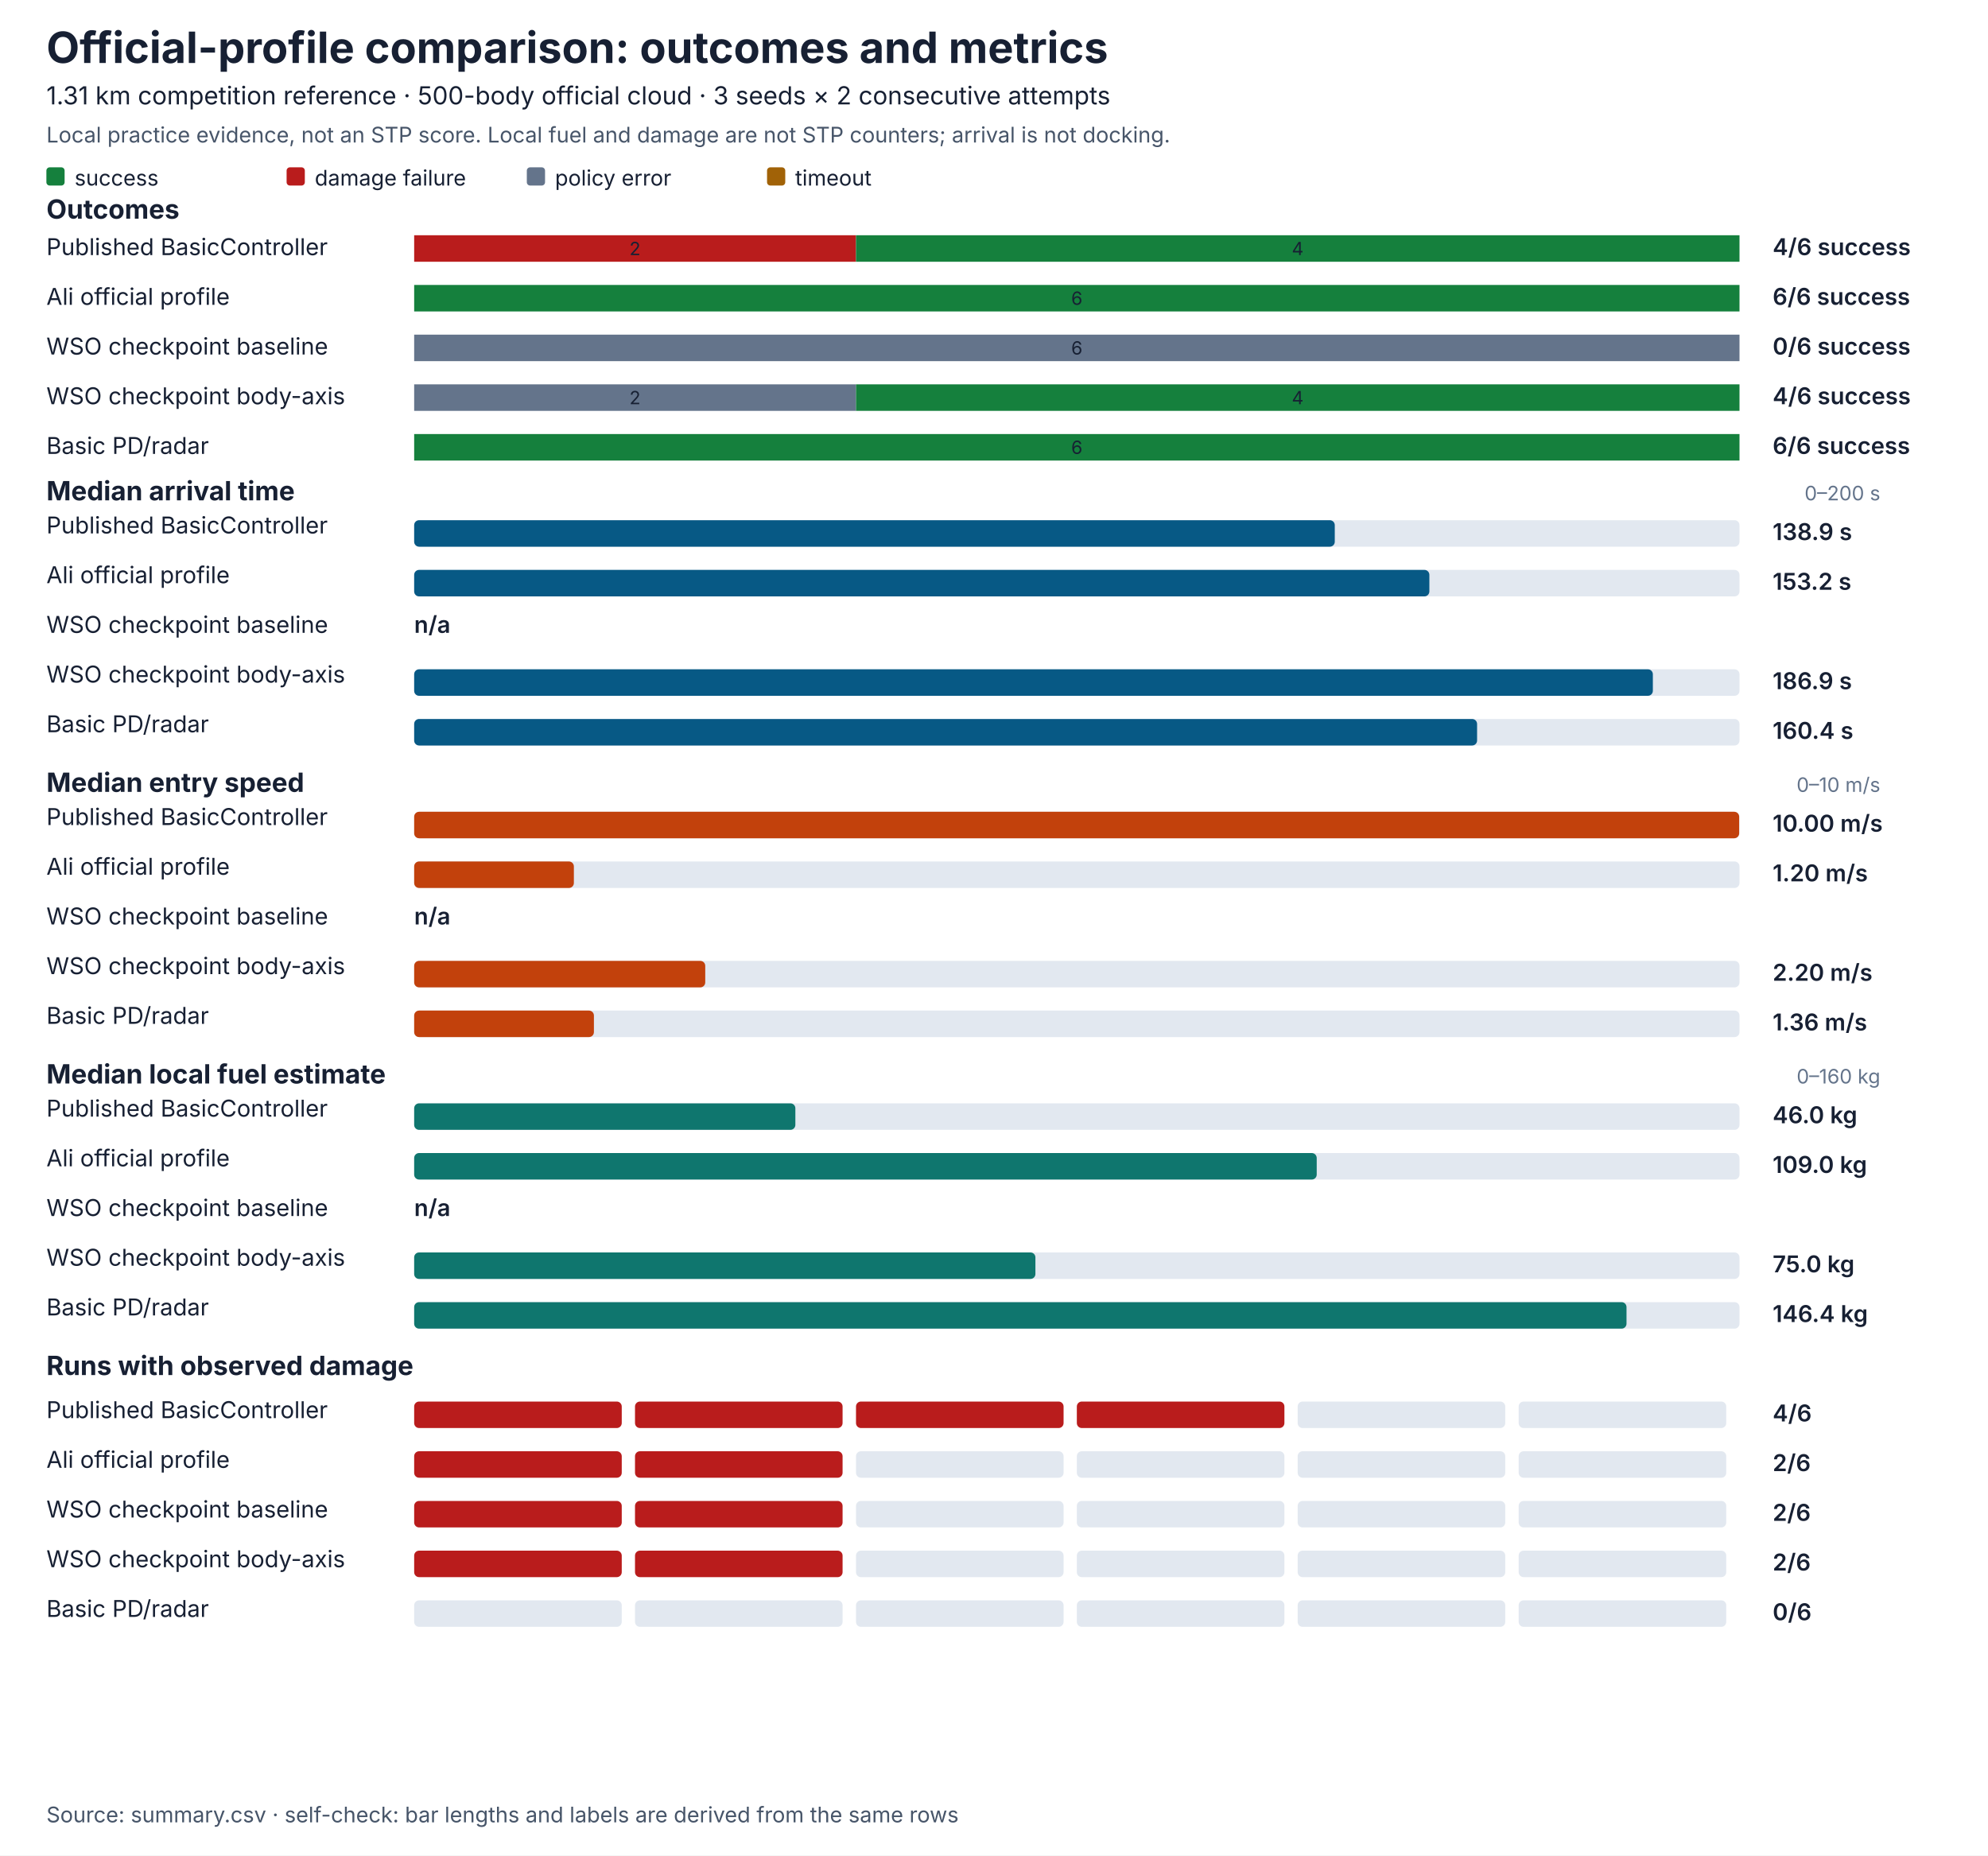
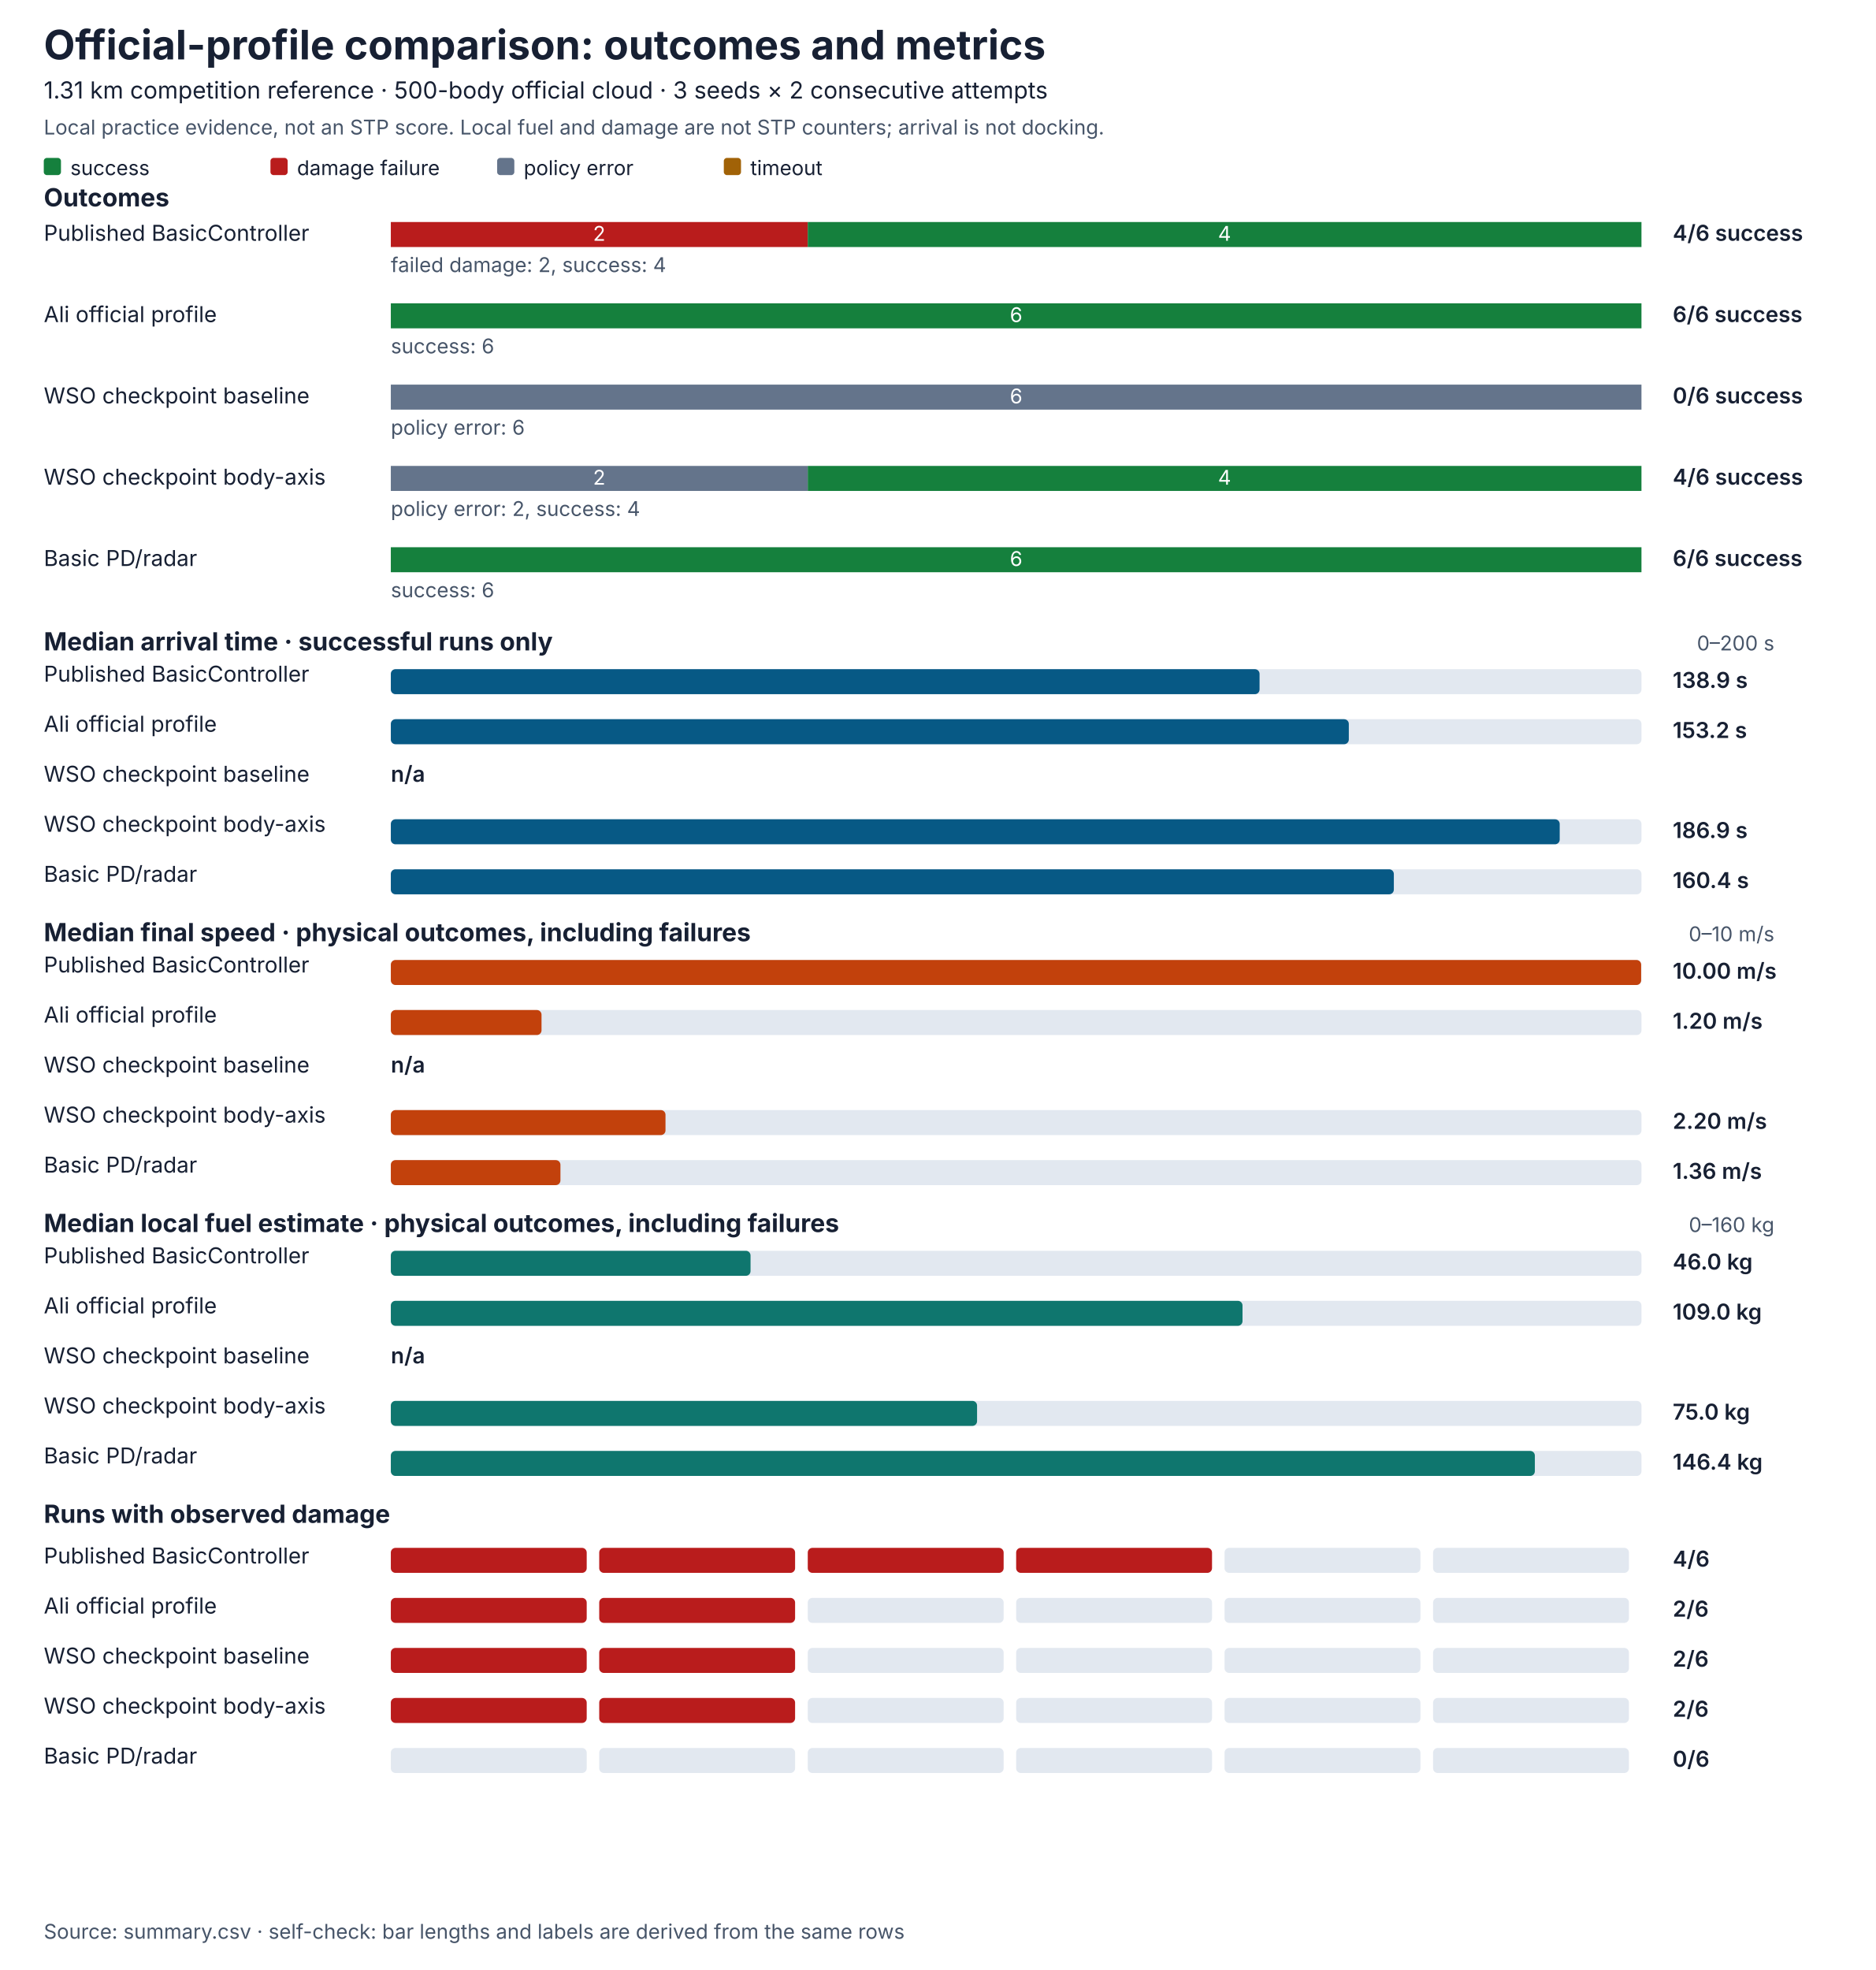
- <svg xmlns="http://www.w3.org/2000/svg" viewBox="0 0 1200 1120" role="img" aria-labelledby="title" aria-describedby="description" data-source-sha256="82dcd0c1be16be6fbd6161a9ca053a88cebf20bbc8e8a204ba317988403cf109">
+ <svg xmlns="http://www.w3.org/2000/svg" viewBox="0 0 1200 1260" role="img" aria-labelledby="title" aria-describedby="description" data-source-sha256="82dcd0c1be16be6fbd6161a9ca053a88cebf20bbc8e8a204ba317988403cf109">
  <rect width="100%" height="100%" fill="#ffffff" />
-   <style>text{font-family:system-ui,-apple-system,'Segoe UI',sans-serif;fill:#172033}.title{font-size:26px;font-weight:650}.sub{font-size:15px}.caveat{font-size:13px;fill:#475569}.panel{font-size:16px;font-weight:650}.row{font-size:14px}.value{font-size:14px;font-weight:600}.tick{font-size:12px;fill:#64748b}</style>
+   <style>text{font-family:system-ui,-apple-system,'Segoe UI',sans-serif;fill:#172033}.title{font-size:26px;font-weight:650}.sub{font-size:15px}.caveat{font-size:13px;fill:#475569}.panel{font-size:16px;font-weight:650}.row{font-size:14px}.value{font-size:14px;font-weight:600}.tick{font-size:13px;fill:#475569}.outcome-count{fill:#fff}text{font-variant-numeric:tabular-nums}</style>
  <text x="28" y="38" class="title">Official-profile comparison: outcomes and metrics</text>
  <text x="28" y="63" class="sub">1.31 km competition reference · 500-body official cloud · 3 seeds × 2 consecutive attempts</text>
  <text x="28" y="86" class="caveat">Local practice evidence, not an STP score. Local fuel and damage are not STP counters; arrival is not docking.</text>
  <rect x="28.0" y="101.0" width="11" height="11" rx="2" fill="#15803d" />
  <text x="45.0" y="112.0" font-size="13">success</text>
  <rect x="173.0" y="101.0" width="11" height="11" rx="2" fill="#b91c1c" />
  <text x="190.0" y="112.0" font-size="13">damage failure</text>
  <rect x="318.0" y="101.0" width="11" height="11" rx="2" fill="#64748b" />
  <text x="335.0" y="112.0" font-size="13">policy error</text>
  <rect x="463.0" y="101.0" width="11" height="11" rx="2" fill="#a16207" />
  <text x="480.0" y="112.0" font-size="13">timeout</text>
  <text x="28.0" y="132.0" class="panel">Outcomes</text>
  <text x="28.0" y="154.0" class="row">Published BasicController</text>
  <rect x="250.0" y="142.0" width="266.7" height="16" fill="#b91c1c" />
-   <text x="383.3" y="154.0" text-anchor="middle" fill="white" font-size="11">2</text>
+   <text x="383.3" y="154.0" text-anchor="middle" class="outcome-count" font-size="13">2</text>
  <rect x="516.7" y="142.0" width="533.3" height="16" fill="#15803d" />
-   <text x="783.3" y="154.0" text-anchor="middle" fill="white" font-size="11">4</text>
+   <text x="783.3" y="154.0" text-anchor="middle" class="outcome-count" font-size="13">4</text>
  <text x="1070.0" y="154.0" class="value">4/6 success</text>
-   <text x="28.0" y="184.0" class="row">Ali official profile</text>
-   <rect x="250.0" y="172.0" width="800.0" height="16" fill="#15803d" />
-   <text x="650.0" y="184.0" text-anchor="middle" fill="white" font-size="11">6</text>
-   <text x="1070.0" y="184.0" class="value">6/6 success</text>
-   <text x="28.0" y="214.0" class="row">WSO checkpoint baseline</text>
-   <rect x="250.0" y="202.0" width="800.0" height="16" fill="#64748b" />
-   <text x="650.0" y="214.0" text-anchor="middle" fill="white" font-size="11">6</text>
-   <text x="1070.0" y="214.0" class="value">0/6 success</text>
-   <text x="28.0" y="244.0" class="row">WSO checkpoint body-axis</text>
-   <rect x="250.0" y="232.0" width="266.7" height="16" fill="#64748b" />
-   <text x="383.3" y="244.0" text-anchor="middle" fill="white" font-size="11">2</text>
-   <rect x="516.7" y="232.0" width="533.3" height="16" fill="#15803d" />
-   <text x="783.3" y="244.0" text-anchor="middle" fill="white" font-size="11">4</text>
-   <text x="1070.0" y="244.0" class="value">4/6 success</text>
-   <text x="28.0" y="274.0" class="row">Basic PD/radar</text>
-   <rect x="250.0" y="262.0" width="800.0" height="16" fill="#15803d" />
-   <text x="650.0" y="274.0" text-anchor="middle" fill="white" font-size="11">6</text>
-   <text x="1070.0" y="274.0" class="value">6/6 success</text>
-   <text x="28.0" y="302.0" class="panel">Median arrival time</text>
-   <text x="1135.0" y="302.0" class="tick" text-anchor="end">0–200 s</text>
-   <text x="28.0" y="322.0" class="row">Published BasicController</text>
-   <rect x="250.0" y="314.0" width="800.0" height="16.0" rx="3" fill="#e2e8f0" />
-   <rect x="250.0" y="314.0" width="555.7" height="16.0" rx="3" fill="#075985" />
-   <text x="1070.0" y="326.0" class="value">138.9 s</text>
-   <text x="28.0" y="352.0" class="row">Ali official profile</text>
-   <rect x="250.0" y="344.0" width="800.0" height="16.0" rx="3" fill="#e2e8f0" />
-   <rect x="250.0" y="344.0" width="612.8" height="16.0" rx="3" fill="#075985" />
-   <text x="1070.0" y="356.0" class="value">153.2 s</text>
-   <text x="28.0" y="382.0" class="row">WSO checkpoint baseline</text>
-   <text x="250.0" y="382.0" class="value" fill="#64748b">n/a</text>
-   <text x="28.0" y="412.0" class="row">WSO checkpoint body-axis</text>
-   <rect x="250.0" y="404.0" width="800.0" height="16.0" rx="3" fill="#e2e8f0" />
-   <rect x="250.0" y="404.0" width="747.7" height="16.0" rx="3" fill="#075985" />
-   <text x="1070.0" y="416.0" class="value">186.9 s</text>
-   <text x="28.0" y="442.0" class="row">Basic PD/radar</text>
-   <rect x="250.0" y="434.0" width="800.0" height="16.0" rx="3" fill="#e2e8f0" />
-   <rect x="250.0" y="434.0" width="641.6" height="16.0" rx="3" fill="#075985" />
-   <text x="1070.0" y="446.0" class="value">160.4 s</text>
-   <text x="28.0" y="478.0" class="panel">Median entry speed</text>
-   <text x="1135.0" y="478.0" class="tick" text-anchor="end">0–10 m/s</text>
-   <text x="28.0" y="498.0" class="row">Published BasicController</text>
-   <rect x="250.0" y="490.0" width="800.0" height="16.0" rx="3" fill="#e2e8f0" />
-   <rect x="250.0" y="490.0" width="799.8" height="16.0" rx="3" fill="#c2410c" />
-   <text x="1070.0" y="502.0" class="value">10.00 m/s</text>
-   <text x="28.0" y="528.0" class="row">Ali official profile</text>
-   <rect x="250.0" y="520.0" width="800.0" height="16.0" rx="3" fill="#e2e8f0" />
-   <rect x="250.0" y="520.0" width="96.4" height="16.0" rx="3" fill="#c2410c" />
-   <text x="1070.0" y="532.0" class="value">1.20 m/s</text>
-   <text x="28.0" y="558.0" class="row">WSO checkpoint baseline</text>
-   <text x="250.0" y="558.0" class="value" fill="#64748b">n/a</text>
-   <text x="28.0" y="588.0" class="row">WSO checkpoint body-axis</text>
-   <rect x="250.0" y="580.0" width="800.0" height="16.0" rx="3" fill="#e2e8f0" />
-   <rect x="250.0" y="580.0" width="175.7" height="16.0" rx="3" fill="#c2410c" />
-   <text x="1070.0" y="592.0" class="value">2.20 m/s</text>
-   <text x="28.0" y="618.0" class="row">Basic PD/radar</text>
-   <rect x="250.0" y="610.0" width="800.0" height="16.0" rx="3" fill="#e2e8f0" />
-   <rect x="250.0" y="610.0" width="108.5" height="16.0" rx="3" fill="#c2410c" />
-   <text x="1070.0" y="622.0" class="value">1.36 m/s</text>
-   <text x="28.0" y="654.0" class="panel">Median local fuel estimate</text>
-   <text x="1135.0" y="654.0" class="tick" text-anchor="end">0–160 kg</text>
-   <text x="28.0" y="674.0" class="row">Published BasicController</text>
-   <rect x="250.0" y="666.0" width="800.0" height="16.0" rx="3" fill="#e2e8f0" />
-   <rect x="250.0" y="666.0" width="230.1" height="16.0" rx="3" fill="#0f766e" />
-   <text x="1070.0" y="678.0" class="value">46.0 kg</text>
-   <text x="28.0" y="704.0" class="row">Ali official profile</text>
-   <rect x="250.0" y="696.0" width="800.0" height="16.0" rx="3" fill="#e2e8f0" />
-   <rect x="250.0" y="696.0" width="544.8" height="16.0" rx="3" fill="#0f766e" />
-   <text x="1070.0" y="708.0" class="value">109.0 kg</text>
-   <text x="28.0" y="734.0" class="row">WSO checkpoint baseline</text>
-   <text x="250.0" y="734.0" class="value" fill="#64748b">n/a</text>
-   <text x="28.0" y="764.0" class="row">WSO checkpoint body-axis</text>
-   <rect x="250.0" y="756.0" width="800.0" height="16.0" rx="3" fill="#e2e8f0" />
-   <rect x="250.0" y="756.0" width="375.0" height="16.0" rx="3" fill="#0f766e" />
-   <text x="1070.0" y="768.0" class="value">75.0 kg</text>
-   <text x="28.0" y="794.0" class="row">Basic PD/radar</text>
-   <rect x="250.0" y="786.0" width="800.0" height="16.0" rx="3" fill="#e2e8f0" />
-   <rect x="250.0" y="786.0" width="731.8" height="16.0" rx="3" fill="#0f766e" />
-   <text x="1070.0" y="798.0" class="value">146.4 kg</text>
-   <text x="28.0" y="830.0" class="panel">Runs with observed damage</text>
-   <text x="28.0" y="856.0" class="row">Published BasicController</text>
-   <rect x="250.0" y="846.0" width="125.3" height="16" rx="3" fill="#b91c1c" />
-   <rect x="383.3" y="846.0" width="125.3" height="16" rx="3" fill="#b91c1c" />
-   <rect x="516.7" y="846.0" width="125.3" height="16" rx="3" fill="#b91c1c" />
-   <rect x="650.0" y="846.0" width="125.3" height="16" rx="3" fill="#b91c1c" />
-   <rect x="783.3" y="846.0" width="125.3" height="16" rx="3" fill="#e2e8f0" />
-   <rect x="916.7" y="846.0" width="125.3" height="16" rx="3" fill="#e2e8f0" />
-   <text x="1070.0" y="858.0" class="value">4/6</text>
-   <text x="28.0" y="886.0" class="row">Ali official profile</text>
-   <rect x="250.0" y="876.0" width="125.3" height="16" rx="3" fill="#b91c1c" />
-   <rect x="383.3" y="876.0" width="125.3" height="16" rx="3" fill="#b91c1c" />
-   <rect x="516.7" y="876.0" width="125.3" height="16" rx="3" fill="#e2e8f0" />
-   <rect x="650.0" y="876.0" width="125.3" height="16" rx="3" fill="#e2e8f0" />
-   <rect x="783.3" y="876.0" width="125.3" height="16" rx="3" fill="#e2e8f0" />
-   <rect x="916.7" y="876.0" width="125.3" height="16" rx="3" fill="#e2e8f0" />
-   <text x="1070.0" y="888.0" class="value">2/6</text>
-   <text x="28.0" y="916.0" class="row">WSO checkpoint baseline</text>
-   <rect x="250.0" y="906.0" width="125.3" height="16" rx="3" fill="#b91c1c" />
-   <rect x="383.3" y="906.0" width="125.3" height="16" rx="3" fill="#b91c1c" />
-   <rect x="516.7" y="906.0" width="125.3" height="16" rx="3" fill="#e2e8f0" />
-   <rect x="650.0" y="906.0" width="125.3" height="16" rx="3" fill="#e2e8f0" />
-   <rect x="783.3" y="906.0" width="125.3" height="16" rx="3" fill="#e2e8f0" />
-   <rect x="916.7" y="906.0" width="125.3" height="16" rx="3" fill="#e2e8f0" />
-   <text x="1070.0" y="918.0" class="value">2/6</text>
-   <text x="28.0" y="946.0" class="row">WSO checkpoint body-axis</text>
-   <rect x="250.0" y="936.0" width="125.3" height="16" rx="3" fill="#b91c1c" />
-   <rect x="383.3" y="936.0" width="125.3" height="16" rx="3" fill="#b91c1c" />
-   <rect x="516.7" y="936.0" width="125.3" height="16" rx="3" fill="#e2e8f0" />
-   <rect x="650.0" y="936.0" width="125.3" height="16" rx="3" fill="#e2e8f0" />
-   <rect x="783.3" y="936.0" width="125.3" height="16" rx="3" fill="#e2e8f0" />
-   <rect x="916.7" y="936.0" width="125.3" height="16" rx="3" fill="#e2e8f0" />
-   <text x="1070.0" y="948.0" class="value">2/6</text>
-   <text x="28.0" y="976.0" class="row">Basic PD/radar</text>
-   <rect x="250.0" y="966.0" width="125.3" height="16" rx="3" fill="#e2e8f0" />
-   <rect x="383.3" y="966.0" width="125.3" height="16" rx="3" fill="#e2e8f0" />
-   <rect x="516.7" y="966.0" width="125.3" height="16" rx="3" fill="#e2e8f0" />
-   <rect x="650.0" y="966.0" width="125.3" height="16" rx="3" fill="#e2e8f0" />
-   <rect x="783.3" y="966.0" width="125.3" height="16" rx="3" fill="#e2e8f0" />
-   <rect x="916.7" y="966.0" width="125.3" height="16" rx="3" fill="#e2e8f0" />
-   <text x="1070.0" y="978.0" class="value">0/6</text>
-   <text x="28" y="1100" class="caveat">Source: summary.csv · self-check: bar lengths and labels are derived from the same rows</text>
+   <text x="250.0" y="174.0" class="tick">failed damage: 2, success: 4</text>
+   <text x="28.0" y="206.0" class="row">Ali official profile</text>
+   <rect x="250.0" y="194.0" width="800.0" height="16" fill="#15803d" />
+   <text x="650.0" y="206.0" text-anchor="middle" class="outcome-count" font-size="13">6</text>
+   <text x="1070.0" y="206.0" class="value">6/6 success</text>
+   <text x="250.0" y="226.0" class="tick">success: 6</text>
+   <text x="28.0" y="258.0" class="row">WSO checkpoint baseline</text>
+   <rect x="250.0" y="246.0" width="800.0" height="16" fill="#64748b" />
+   <text x="650.0" y="258.0" text-anchor="middle" class="outcome-count" font-size="13">6</text>
+   <text x="1070.0" y="258.0" class="value">0/6 success</text>
+   <text x="250.0" y="278.0" class="tick">policy error: 6</text>
+   <text x="28.0" y="310.0" class="row">WSO checkpoint body-axis</text>
+   <rect x="250.0" y="298.0" width="266.7" height="16" fill="#64748b" />
+   <text x="383.3" y="310.0" text-anchor="middle" class="outcome-count" font-size="13">2</text>
+   <rect x="516.7" y="298.0" width="533.3" height="16" fill="#15803d" />
+   <text x="783.3" y="310.0" text-anchor="middle" class="outcome-count" font-size="13">4</text>
+   <text x="1070.0" y="310.0" class="value">4/6 success</text>
+   <text x="250.0" y="330.0" class="tick">policy error: 2, success: 4</text>
+   <text x="28.0" y="362.0" class="row">Basic PD/radar</text>
+   <rect x="250.0" y="350.0" width="800.0" height="16" fill="#15803d" />
+   <text x="650.0" y="362.0" text-anchor="middle" class="outcome-count" font-size="13">6</text>
+   <text x="1070.0" y="362.0" class="value">6/6 success</text>
+   <text x="250.0" y="382.0" class="tick">success: 6</text>
+   <text x="28.0" y="416.0" class="panel">Median arrival time · successful runs only</text>
+   <text x="1135.0" y="416.0" class="tick" text-anchor="end">0–200 s</text>
+   <text x="28.0" y="436.0" class="row">Published BasicController</text>
+   <rect x="250.0" y="428.0" width="800.0" height="16.0" rx="3" fill="#e2e8f0" />
+   <rect x="250.0" y="428.0" width="555.7" height="16.0" rx="3" fill="#075985" />
+   <text x="1070.0" y="440.0" class="value">138.9 s</text>
+   <text x="28.0" y="468.0" class="row">Ali official profile</text>
+   <rect x="250.0" y="460.0" width="800.0" height="16.0" rx="3" fill="#e2e8f0" />
+   <rect x="250.0" y="460.0" width="612.8" height="16.0" rx="3" fill="#075985" />
+   <text x="1070.0" y="472.0" class="value">153.2 s</text>
+   <text x="28.0" y="500.0" class="row">WSO checkpoint baseline</text>
+   <text x="250.0" y="500.0" class="value" fill="#64748b">n/a</text>
+   <text x="28.0" y="532.0" class="row">WSO checkpoint body-axis</text>
+   <rect x="250.0" y="524.0" width="800.0" height="16.0" rx="3" fill="#e2e8f0" />
+   <rect x="250.0" y="524.0" width="747.7" height="16.0" rx="3" fill="#075985" />
+   <text x="1070.0" y="536.0" class="value">186.9 s</text>
+   <text x="28.0" y="564.0" class="row">Basic PD/radar</text>
+   <rect x="250.0" y="556.0" width="800.0" height="16.0" rx="3" fill="#e2e8f0" />
+   <rect x="250.0" y="556.0" width="641.6" height="16.0" rx="3" fill="#075985" />
+   <text x="1070.0" y="568.0" class="value">160.4 s</text>
+   <text x="28.0" y="602.0" class="panel">Median final speed · physical outcomes, including failures</text>
+   <text x="1135.0" y="602.0" class="tick" text-anchor="end">0–10 m/s</text>
+   <text x="28.0" y="622.0" class="row">Published BasicController</text>
+   <rect x="250.0" y="614.0" width="800.0" height="16.0" rx="3" fill="#e2e8f0" />
+   <rect x="250.0" y="614.0" width="799.8" height="16.0" rx="3" fill="#c2410c" />
+   <text x="1070.0" y="626.0" class="value">10.00 m/s</text>
+   <text x="28.0" y="654.0" class="row">Ali official profile</text>
+   <rect x="250.0" y="646.0" width="800.0" height="16.0" rx="3" fill="#e2e8f0" />
+   <rect x="250.0" y="646.0" width="96.4" height="16.0" rx="3" fill="#c2410c" />
+   <text x="1070.0" y="658.0" class="value">1.20 m/s</text>
+   <text x="28.0" y="686.0" class="row">WSO checkpoint baseline</text>
+   <text x="250.0" y="686.0" class="value" fill="#64748b">n/a</text>
+   <text x="28.0" y="718.0" class="row">WSO checkpoint body-axis</text>
+   <rect x="250.0" y="710.0" width="800.0" height="16.0" rx="3" fill="#e2e8f0" />
+   <rect x="250.0" y="710.0" width="175.7" height="16.0" rx="3" fill="#c2410c" />
+   <text x="1070.0" y="722.0" class="value">2.20 m/s</text>
+   <text x="28.0" y="750.0" class="row">Basic PD/radar</text>
+   <rect x="250.0" y="742.0" width="800.0" height="16.0" rx="3" fill="#e2e8f0" />
+   <rect x="250.0" y="742.0" width="108.5" height="16.0" rx="3" fill="#c2410c" />
+   <text x="1070.0" y="754.0" class="value">1.36 m/s</text>
+   <text x="28.0" y="788.0" class="panel">Median local fuel estimate · physical outcomes, including failures</text>
+   <text x="1135.0" y="788.0" class="tick" text-anchor="end">0–160 kg</text>
+   <text x="28.0" y="808.0" class="row">Published BasicController</text>
+   <rect x="250.0" y="800.0" width="800.0" height="16.0" rx="3" fill="#e2e8f0" />
+   <rect x="250.0" y="800.0" width="230.1" height="16.0" rx="3" fill="#0f766e" />
+   <text x="1070.0" y="812.0" class="value">46.0 kg</text>
+   <text x="28.0" y="840.0" class="row">Ali official profile</text>
+   <rect x="250.0" y="832.0" width="800.0" height="16.0" rx="3" fill="#e2e8f0" />
+   <rect x="250.0" y="832.0" width="544.8" height="16.0" rx="3" fill="#0f766e" />
+   <text x="1070.0" y="844.0" class="value">109.0 kg</text>
+   <text x="28.0" y="872.0" class="row">WSO checkpoint baseline</text>
+   <text x="250.0" y="872.0" class="value" fill="#64748b">n/a</text>
+   <text x="28.0" y="904.0" class="row">WSO checkpoint body-axis</text>
+   <rect x="250.0" y="896.0" width="800.0" height="16.0" rx="3" fill="#e2e8f0" />
+   <rect x="250.0" y="896.0" width="375.0" height="16.0" rx="3" fill="#0f766e" />
+   <text x="1070.0" y="908.0" class="value">75.0 kg</text>
+   <text x="28.0" y="936.0" class="row">Basic PD/radar</text>
+   <rect x="250.0" y="928.0" width="800.0" height="16.0" rx="3" fill="#e2e8f0" />
+   <rect x="250.0" y="928.0" width="731.8" height="16.0" rx="3" fill="#0f766e" />
+   <text x="1070.0" y="940.0" class="value">146.4 kg</text>
+   <text x="28.0" y="974.0" class="panel">Runs with observed damage</text>
+   <text x="28.0" y="1000.0" class="row">Published BasicController</text>
+   <rect x="250.0" y="990.0" width="125.3" height="16" rx="3" fill="#b91c1c" />
+   <rect x="383.3" y="990.0" width="125.3" height="16" rx="3" fill="#b91c1c" />
+   <rect x="516.7" y="990.0" width="125.3" height="16" rx="3" fill="#b91c1c" />
+   <rect x="650.0" y="990.0" width="125.3" height="16" rx="3" fill="#b91c1c" />
+   <rect x="783.3" y="990.0" width="125.3" height="16" rx="3" fill="#e2e8f0" />
+   <rect x="916.7" y="990.0" width="125.3" height="16" rx="3" fill="#e2e8f0" />
+   <text x="1070.0" y="1002.0" class="value">4/6</text>
+   <text x="28.0" y="1032.0" class="row">Ali official profile</text>
+   <rect x="250.0" y="1022.0" width="125.3" height="16" rx="3" fill="#b91c1c" />
+   <rect x="383.3" y="1022.0" width="125.3" height="16" rx="3" fill="#b91c1c" />
+   <rect x="516.7" y="1022.0" width="125.3" height="16" rx="3" fill="#e2e8f0" />
+   <rect x="650.0" y="1022.0" width="125.3" height="16" rx="3" fill="#e2e8f0" />
+   <rect x="783.3" y="1022.0" width="125.3" height="16" rx="3" fill="#e2e8f0" />
+   <rect x="916.7" y="1022.0" width="125.3" height="16" rx="3" fill="#e2e8f0" />
+   <text x="1070.0" y="1034.0" class="value">2/6</text>
+   <text x="28.0" y="1064.0" class="row">WSO checkpoint baseline</text>
+   <rect x="250.0" y="1054.0" width="125.3" height="16" rx="3" fill="#b91c1c" />
+   <rect x="383.3" y="1054.0" width="125.3" height="16" rx="3" fill="#b91c1c" />
+   <rect x="516.7" y="1054.0" width="125.3" height="16" rx="3" fill="#e2e8f0" />
+   <rect x="650.0" y="1054.0" width="125.3" height="16" rx="3" fill="#e2e8f0" />
+   <rect x="783.3" y="1054.0" width="125.3" height="16" rx="3" fill="#e2e8f0" />
+   <rect x="916.7" y="1054.0" width="125.3" height="16" rx="3" fill="#e2e8f0" />
+   <text x="1070.0" y="1066.0" class="value">2/6</text>
+   <text x="28.0" y="1096.0" class="row">WSO checkpoint body-axis</text>
+   <rect x="250.0" y="1086.0" width="125.3" height="16" rx="3" fill="#b91c1c" />
+   <rect x="383.3" y="1086.0" width="125.3" height="16" rx="3" fill="#b91c1c" />
+   <rect x="516.7" y="1086.0" width="125.3" height="16" rx="3" fill="#e2e8f0" />
+   <rect x="650.0" y="1086.0" width="125.3" height="16" rx="3" fill="#e2e8f0" />
+   <rect x="783.3" y="1086.0" width="125.3" height="16" rx="3" fill="#e2e8f0" />
+   <rect x="916.7" y="1086.0" width="125.3" height="16" rx="3" fill="#e2e8f0" />
+   <text x="1070.0" y="1098.0" class="value">2/6</text>
+   <text x="28.0" y="1128.0" class="row">Basic PD/radar</text>
+   <rect x="250.0" y="1118.0" width="125.3" height="16" rx="3" fill="#e2e8f0" />
+   <rect x="383.3" y="1118.0" width="125.3" height="16" rx="3" fill="#e2e8f0" />
+   <rect x="516.7" y="1118.0" width="125.3" height="16" rx="3" fill="#e2e8f0" />
+   <rect x="650.0" y="1118.0" width="125.3" height="16" rx="3" fill="#e2e8f0" />
+   <rect x="783.3" y="1118.0" width="125.3" height="16" rx="3" fill="#e2e8f0" />
+   <rect x="916.7" y="1118.0" width="125.3" height="16" rx="3" fill="#e2e8f0" />
+   <text x="1070.0" y="1130.0" class="value">0/6</text>
+   <text x="28" y="1240" class="caveat">Source: summary.csv · self-check: bar lengths and labels are derived from the same rows</text>
</svg>
